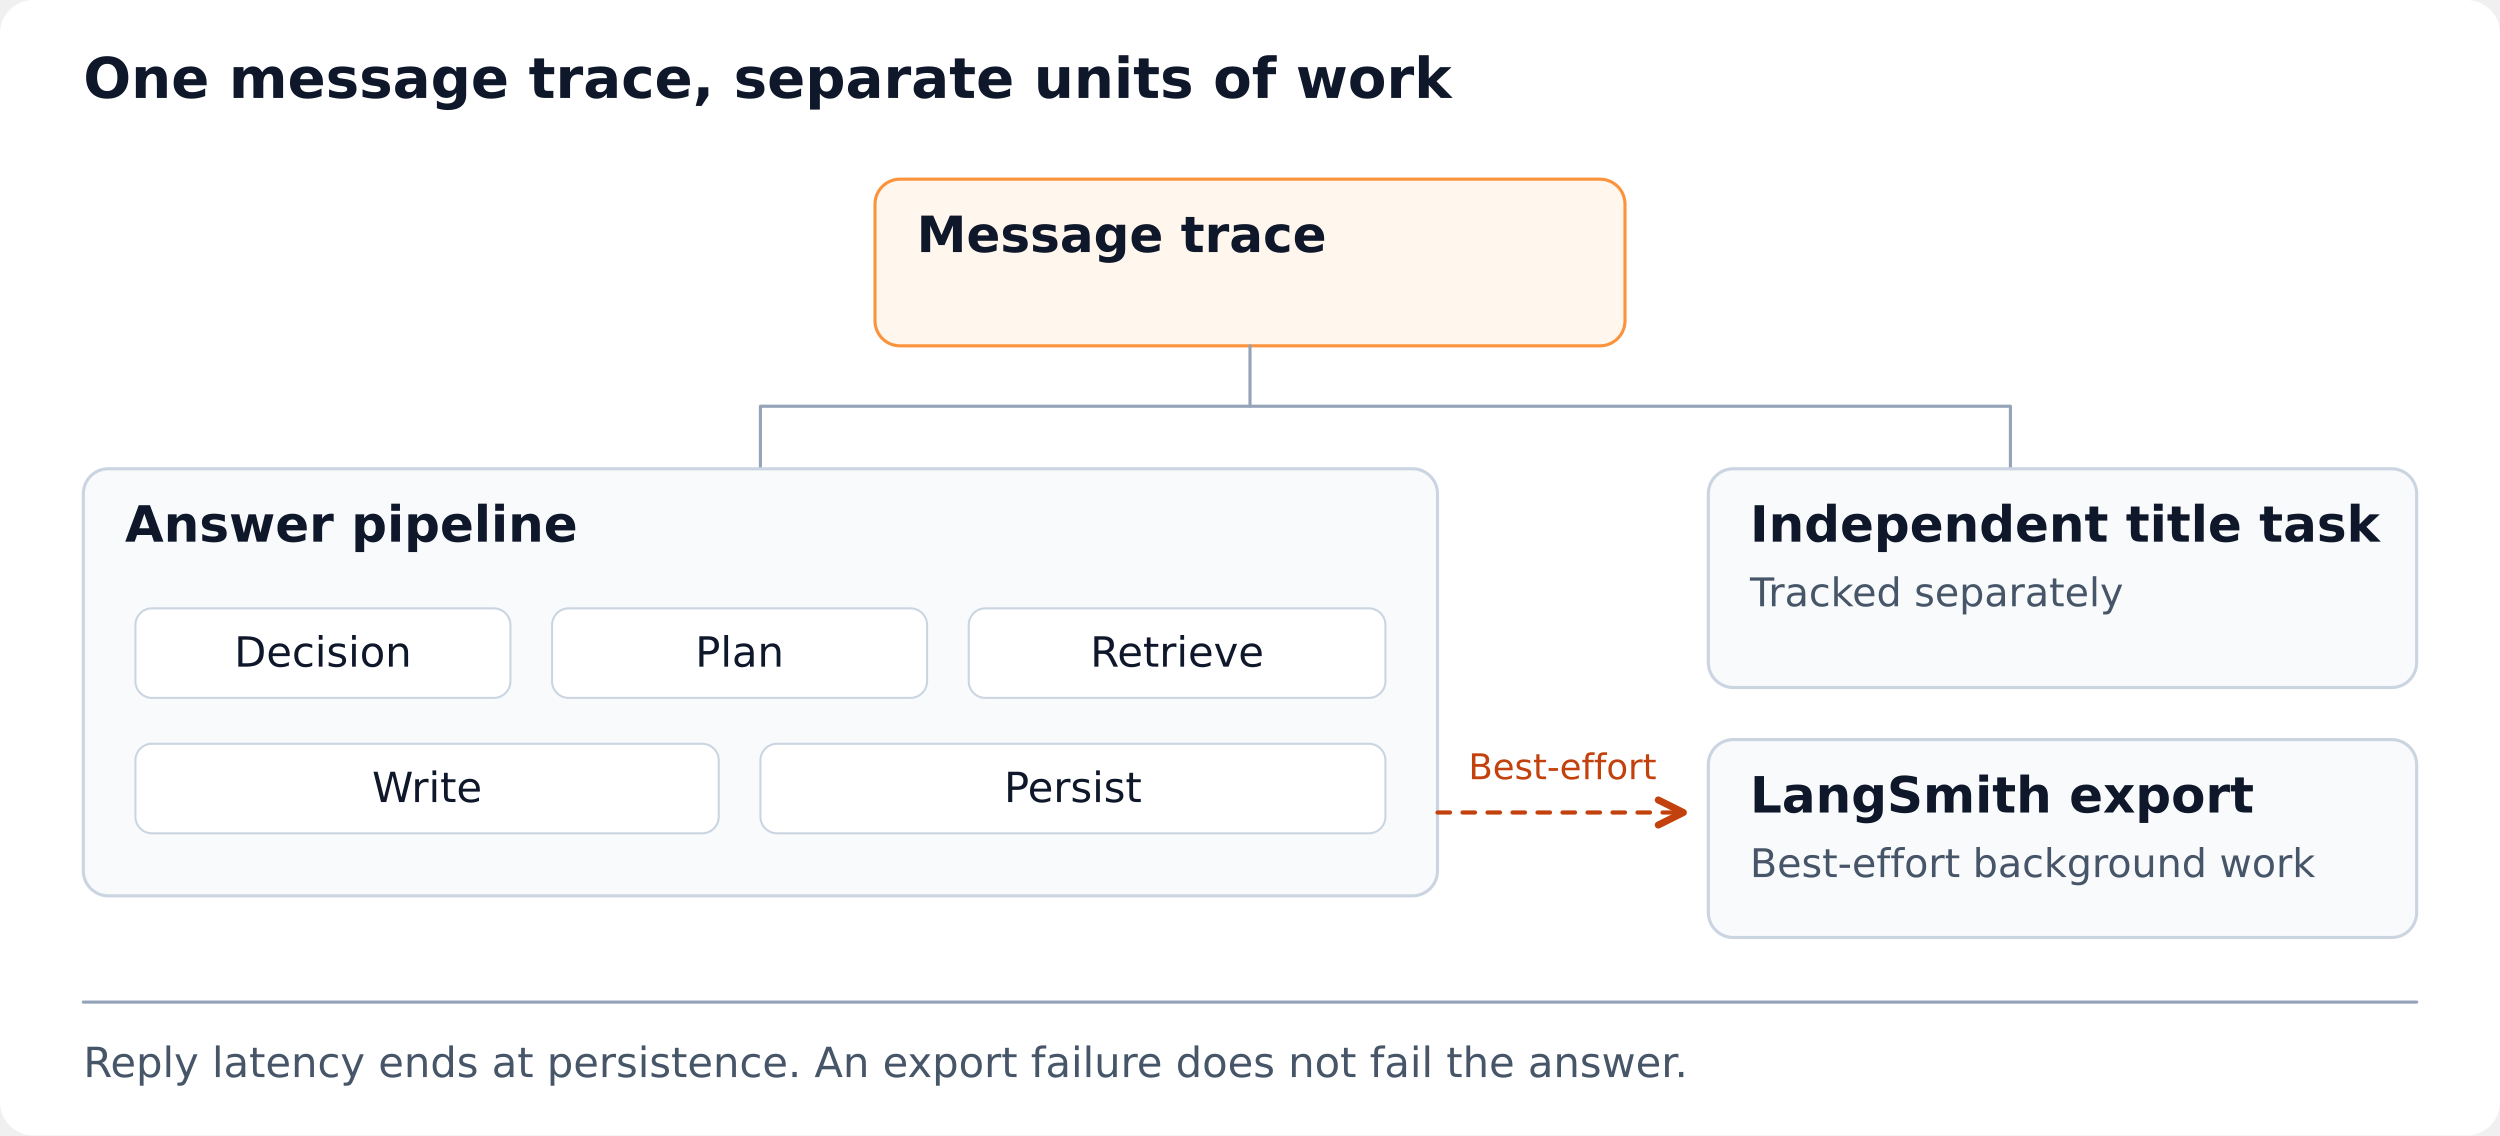
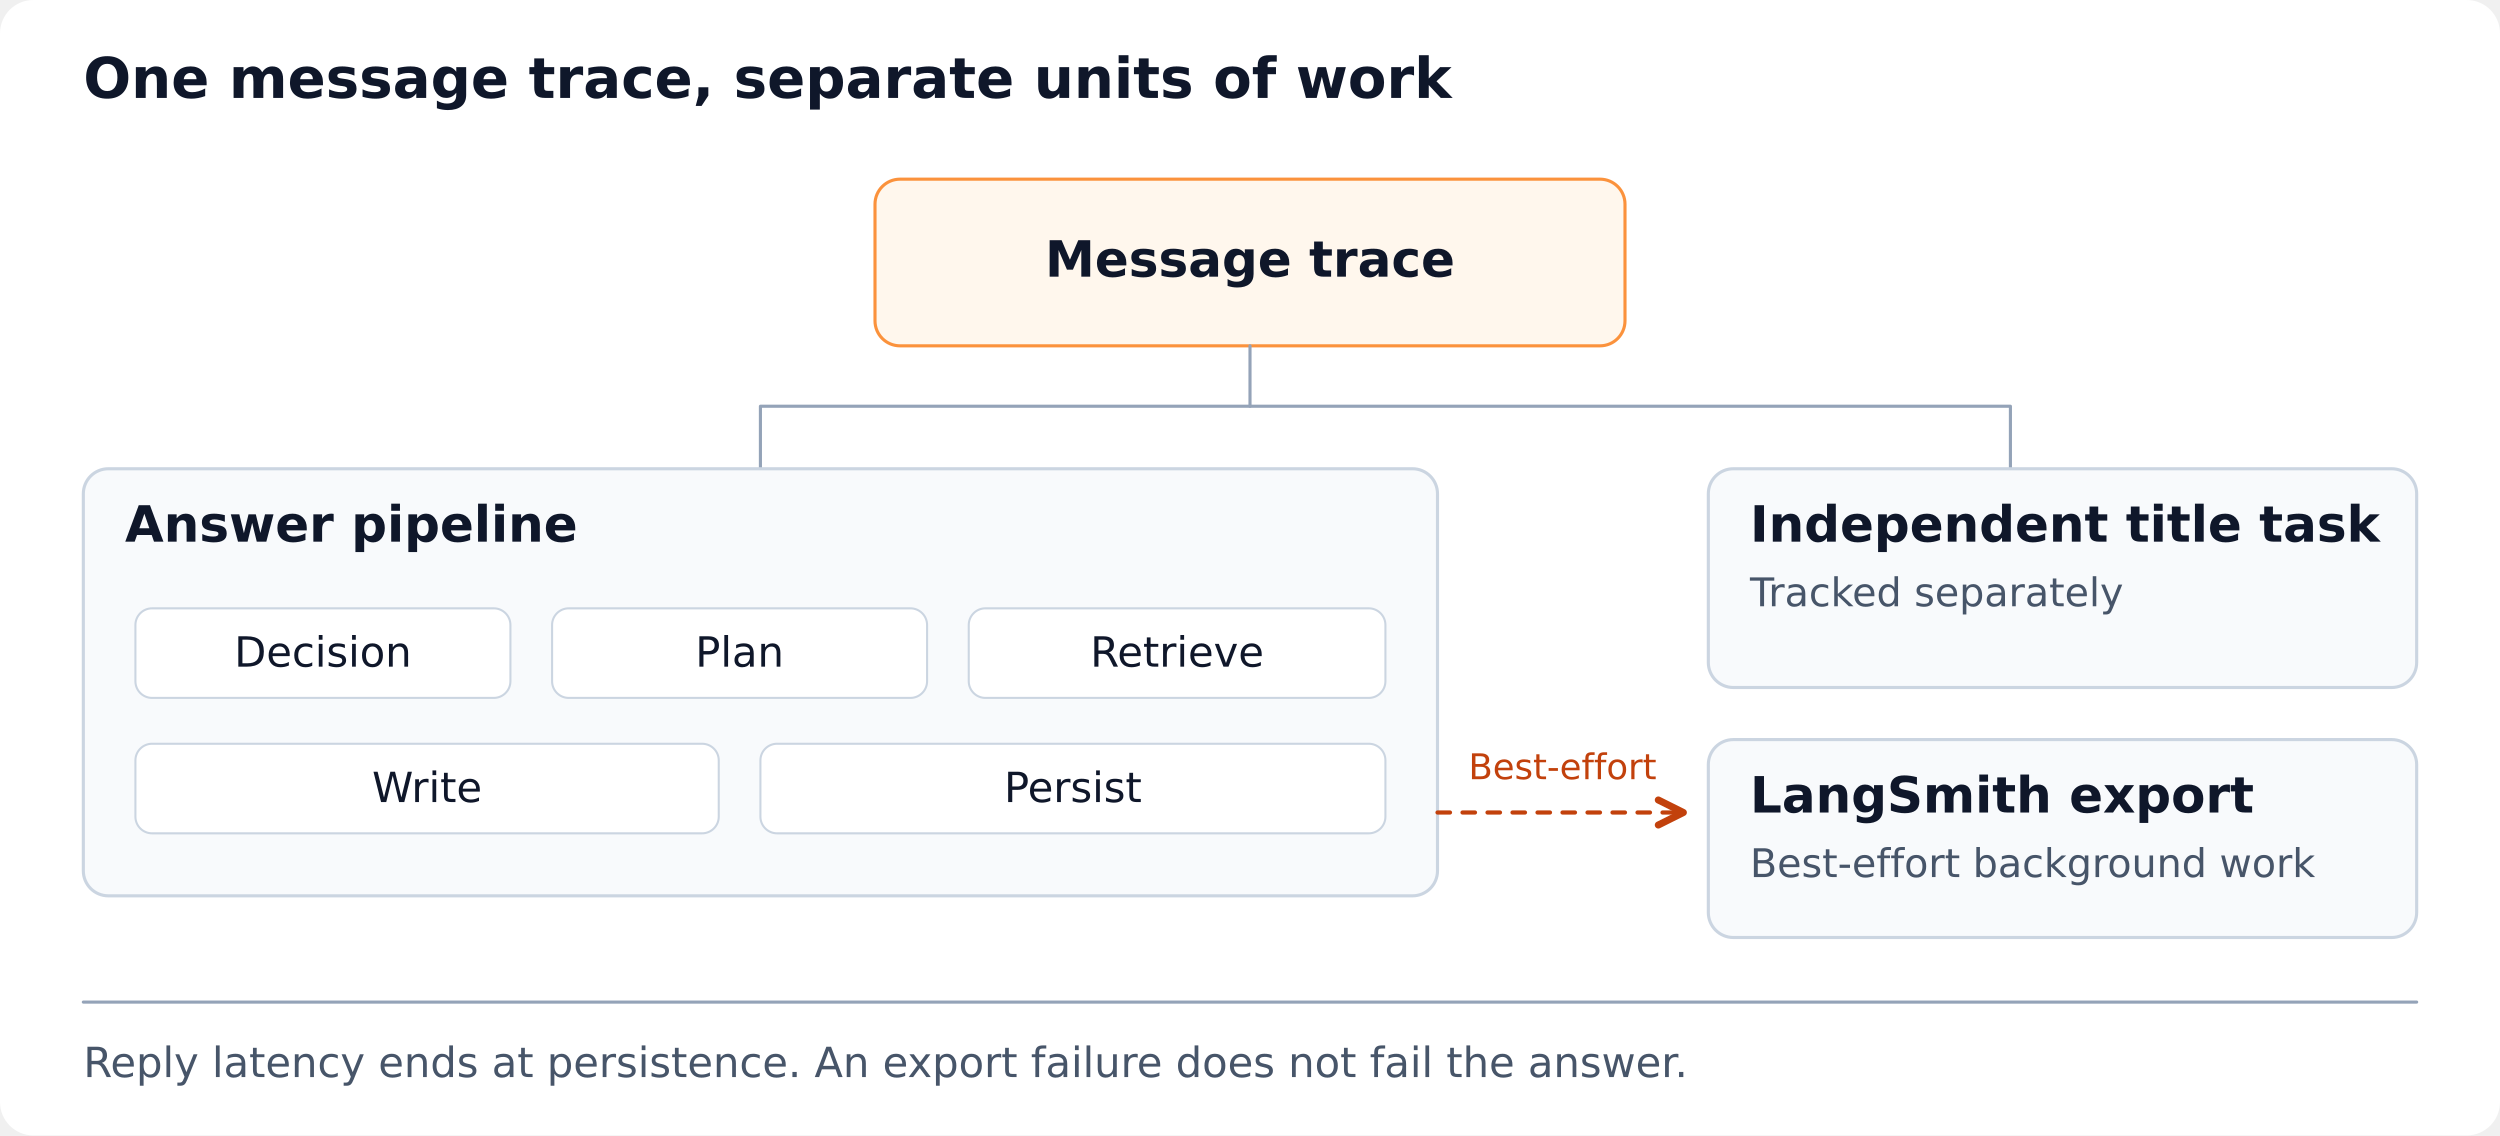
<svg xmlns="http://www.w3.org/2000/svg" width="1200" height="545" viewBox="0 0 1200 545" role="img" aria-labelledby="title description">
  <defs>
    <marker id="arrow" markerWidth="9" markerHeight="9" refX="7" refY="4" orient="auto">
      <path d="M1 1L7 4L1 7" fill="none" stroke="#c2410c" stroke-width="1.7" stroke-linecap="round" stroke-linejoin="round" />
    </marker>
    <marker id="gray-arrow" markerWidth="9" markerHeight="9" refX="7" refY="4" orient="auto">
      <path d="M1 1L7 4L1 7" fill="none" stroke="#475569" stroke-width="1.7" stroke-linecap="round" stroke-linejoin="round" />
    </marker>
  </defs>
  <rect width="1200" height="545" rx="16" fill="#ffffff" />
  <g font-family="DejaVu Sans, sans-serif" stroke-linecap="round" stroke-linejoin="round">
    <text x="40" y="47" font-size="27" fill="#0f172a" font-weight="650" text-anchor="start">One message trace, separate units of work</text>
    <rect x="420" y="86" width="360" height="80" rx="12" fill="#fff7ed" stroke="#fb923c" stroke-width="1.5" />
-     <text x="440" y="121" font-size="24" fill="#0f172a" font-weight="650" text-anchor="start">Message trace</text>
+     <text x="600" y="126" font-size="24" fill="#0f172a" font-weight="650" text-anchor="middle" dominant-baseline="middle">Message trace</text>
    <path d="M600 166V195H365V225" fill="none" stroke="#94a3b8" stroke-width="1.5" />
    <path d="M600 195H965V225" fill="none" stroke="#94a3b8" stroke-width="1.5" />
    <rect x="40" y="225" width="650" height="205" rx="12" fill="#f8fafc" stroke="#cbd5e1" stroke-width="1.5" />
    <text x="60" y="260" font-size="24" fill="#0f172a" font-weight="650" text-anchor="start">Answer pipeline</text>
    <rect x="65" y="292" width="180" height="43" rx="8" fill="#ffffff" stroke="#cbd5e1" />
    <text x="155" y="320" font-size="20" fill="#0f172a" font-weight="400" text-anchor="middle">Decision</text>
    <rect x="265" y="292" width="180" height="43" rx="8" fill="#ffffff" stroke="#cbd5e1" />
    <text x="355" y="320" font-size="20" fill="#0f172a" font-weight="400" text-anchor="middle">Plan</text>
    <rect x="465" y="292" width="200" height="43" rx="8" fill="#ffffff" stroke="#cbd5e1" />
    <text x="565" y="320" font-size="20" fill="#0f172a" font-weight="400" text-anchor="middle">Retrieve</text>
    <rect x="65" y="357" width="280" height="43" rx="8" fill="#ffffff" stroke="#cbd5e1" />
    <text x="205" y="385" font-size="20" fill="#0f172a" font-weight="400" text-anchor="middle">Write</text>
    <rect x="365" y="357" width="300" height="43" rx="8" fill="#ffffff" stroke="#cbd5e1" />
    <text x="515" y="385" font-size="20" fill="#0f172a" font-weight="400" text-anchor="middle">Persist</text>
    <rect x="820" y="225" width="340" height="105" rx="12" fill="#f8fafc" stroke="#cbd5e1" stroke-width="1.5" />
    <text x="840" y="260" font-size="24" fill="#0f172a" font-weight="650" text-anchor="start">Independent title task</text>
    <text x="840" y="291" font-size="19" fill="#475569" font-weight="400" text-anchor="start">Tracked separately</text>
    <path d="M690 390H808" fill="none" stroke="#c2410c" stroke-width="2" stroke-dasharray="6 6" marker-end="url(#arrow)" />
    <rect x="820" y="355" width="340" height="95" rx="12" fill="#f8fafc" stroke="#cbd5e1" stroke-width="1.5" />
    <text x="840" y="390" font-size="24" fill="#0f172a" font-weight="650" text-anchor="start">LangSmith export</text>
    <text x="840" y="421" font-size="19" fill="#475569" font-weight="400" text-anchor="start">Best-effort background work</text>
    <text x="750" y="374" font-size="17" fill="#c2410c" font-weight="400" text-anchor="middle">Best-effort</text>
    <path d="M40 481H1160" fill="none" stroke="#94a3b8" stroke-width="1.5" />
    <text x="40" y="517" font-size="20" fill="#475569" font-weight="400" text-anchor="start">Reply latency ends at persistence. An export failure does not fail the answer.</text>
  </g>
</svg>
